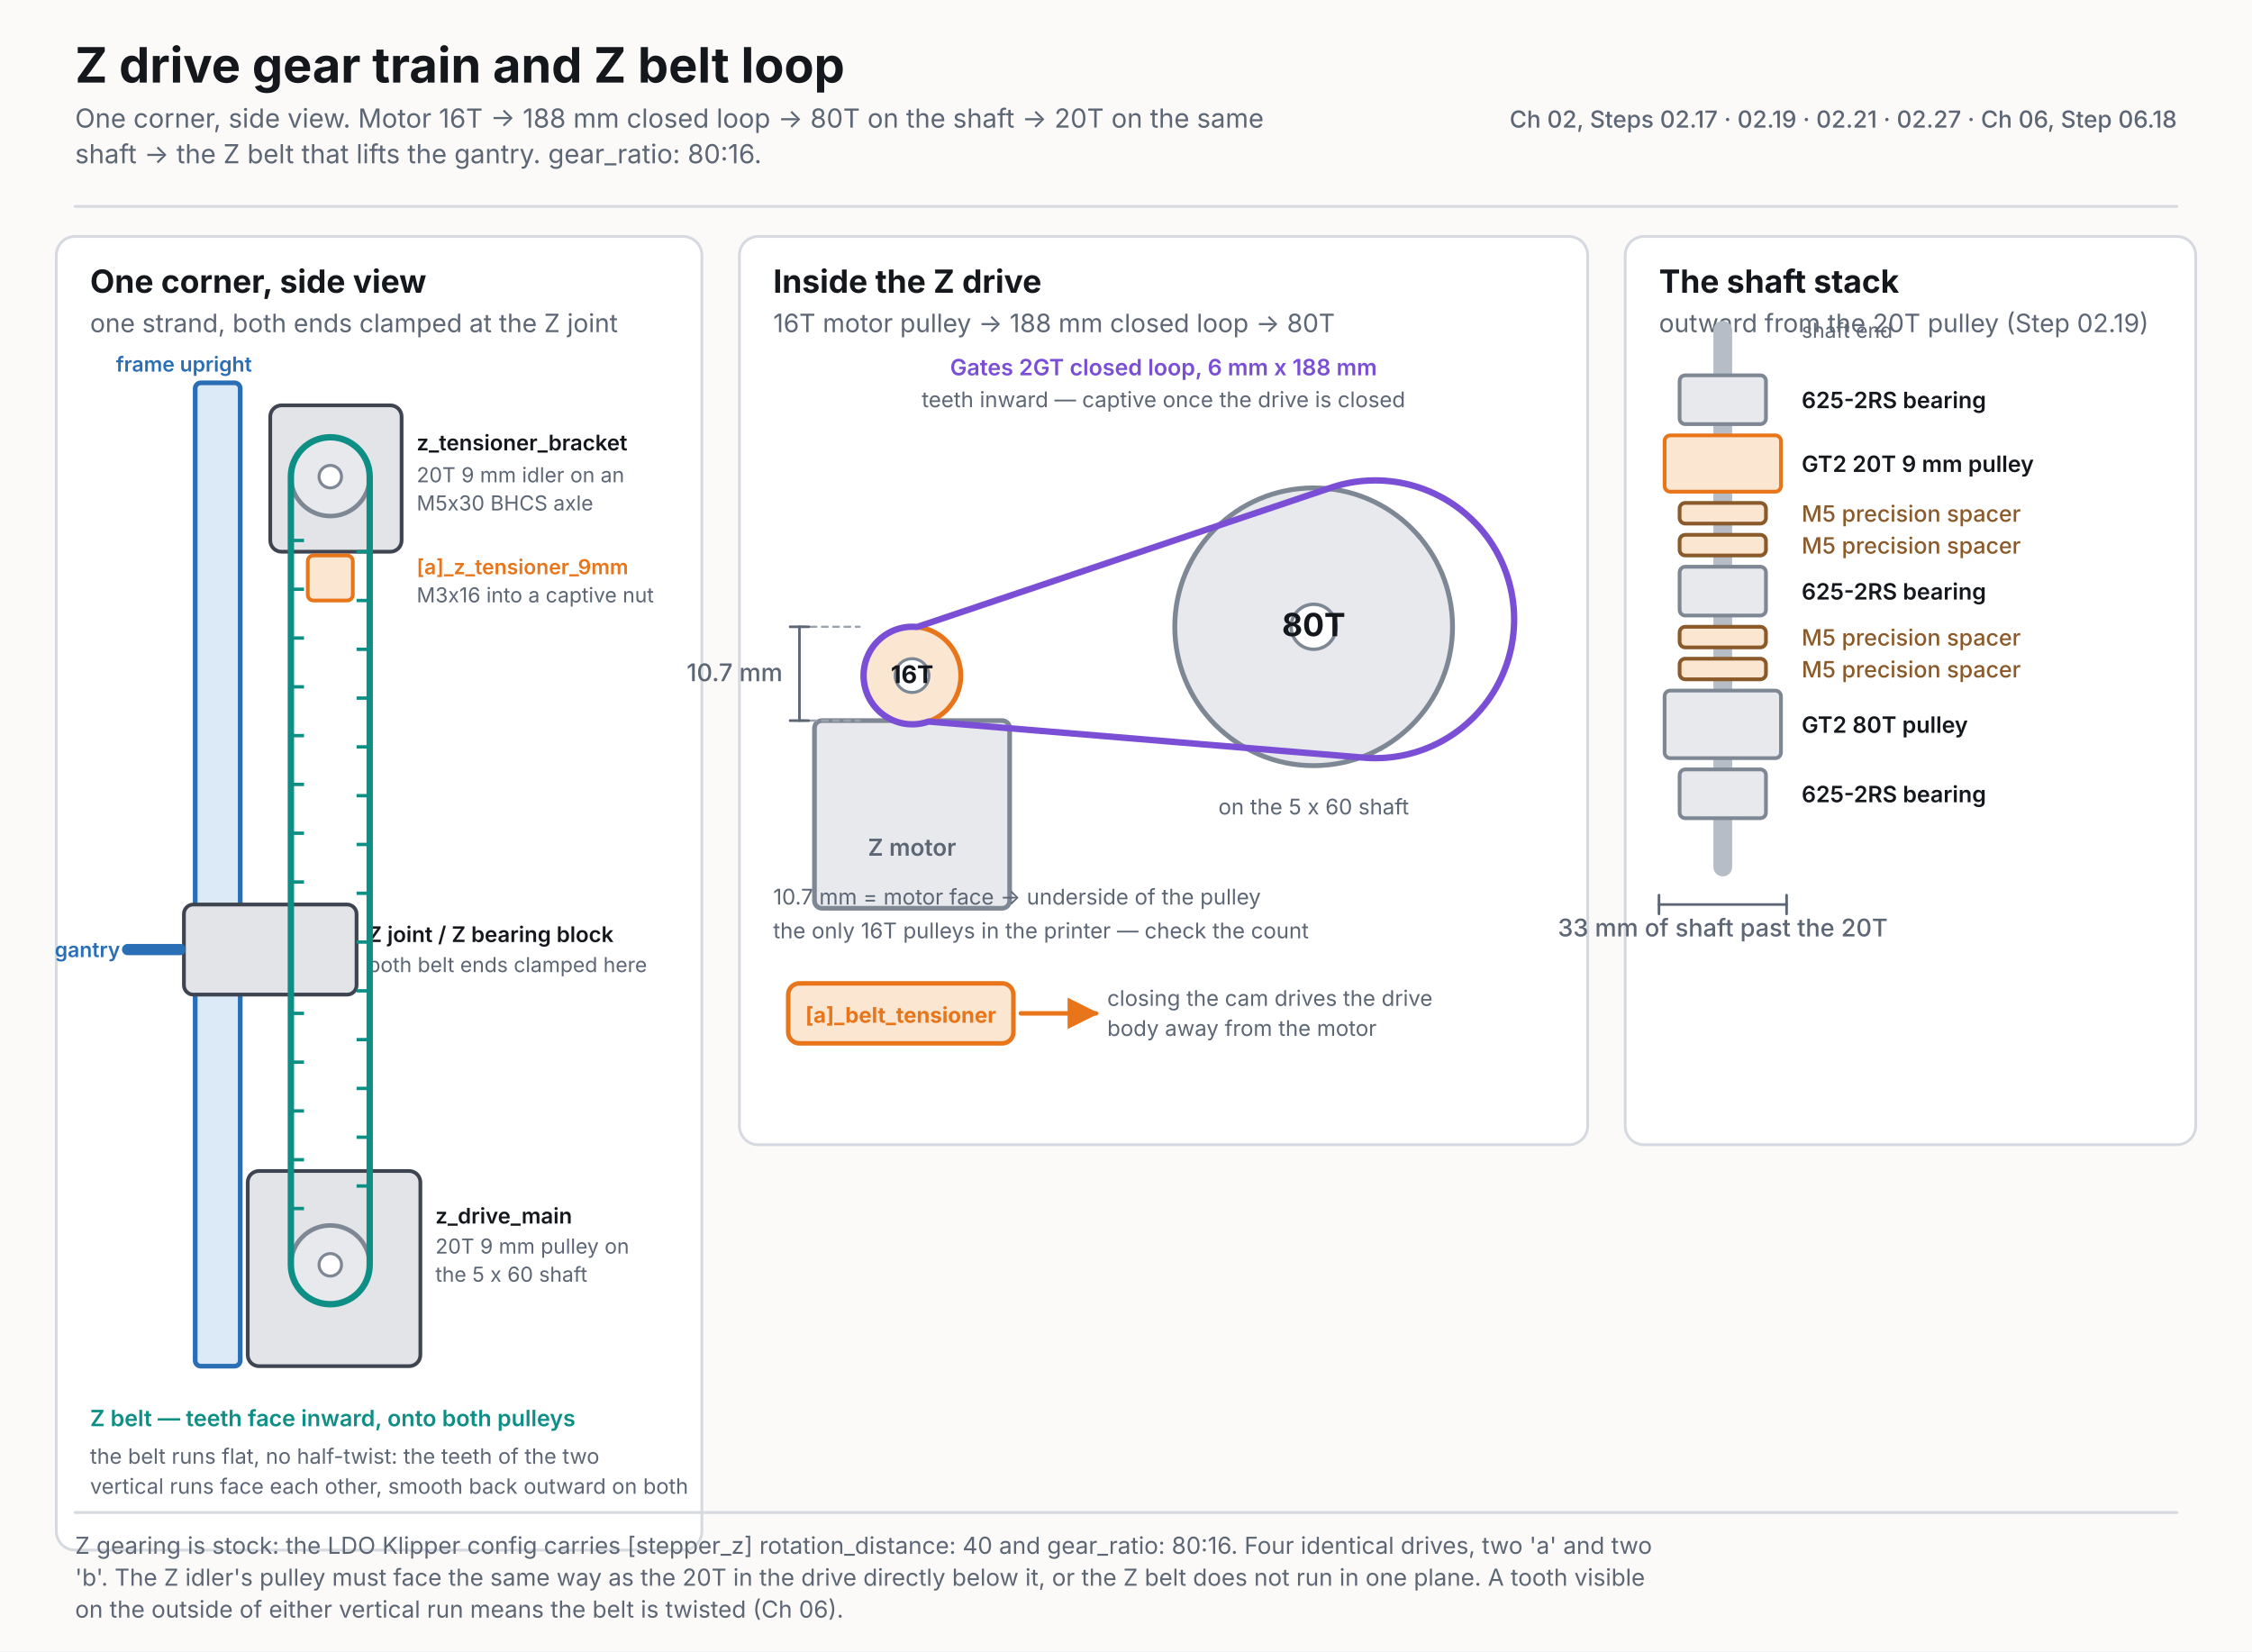
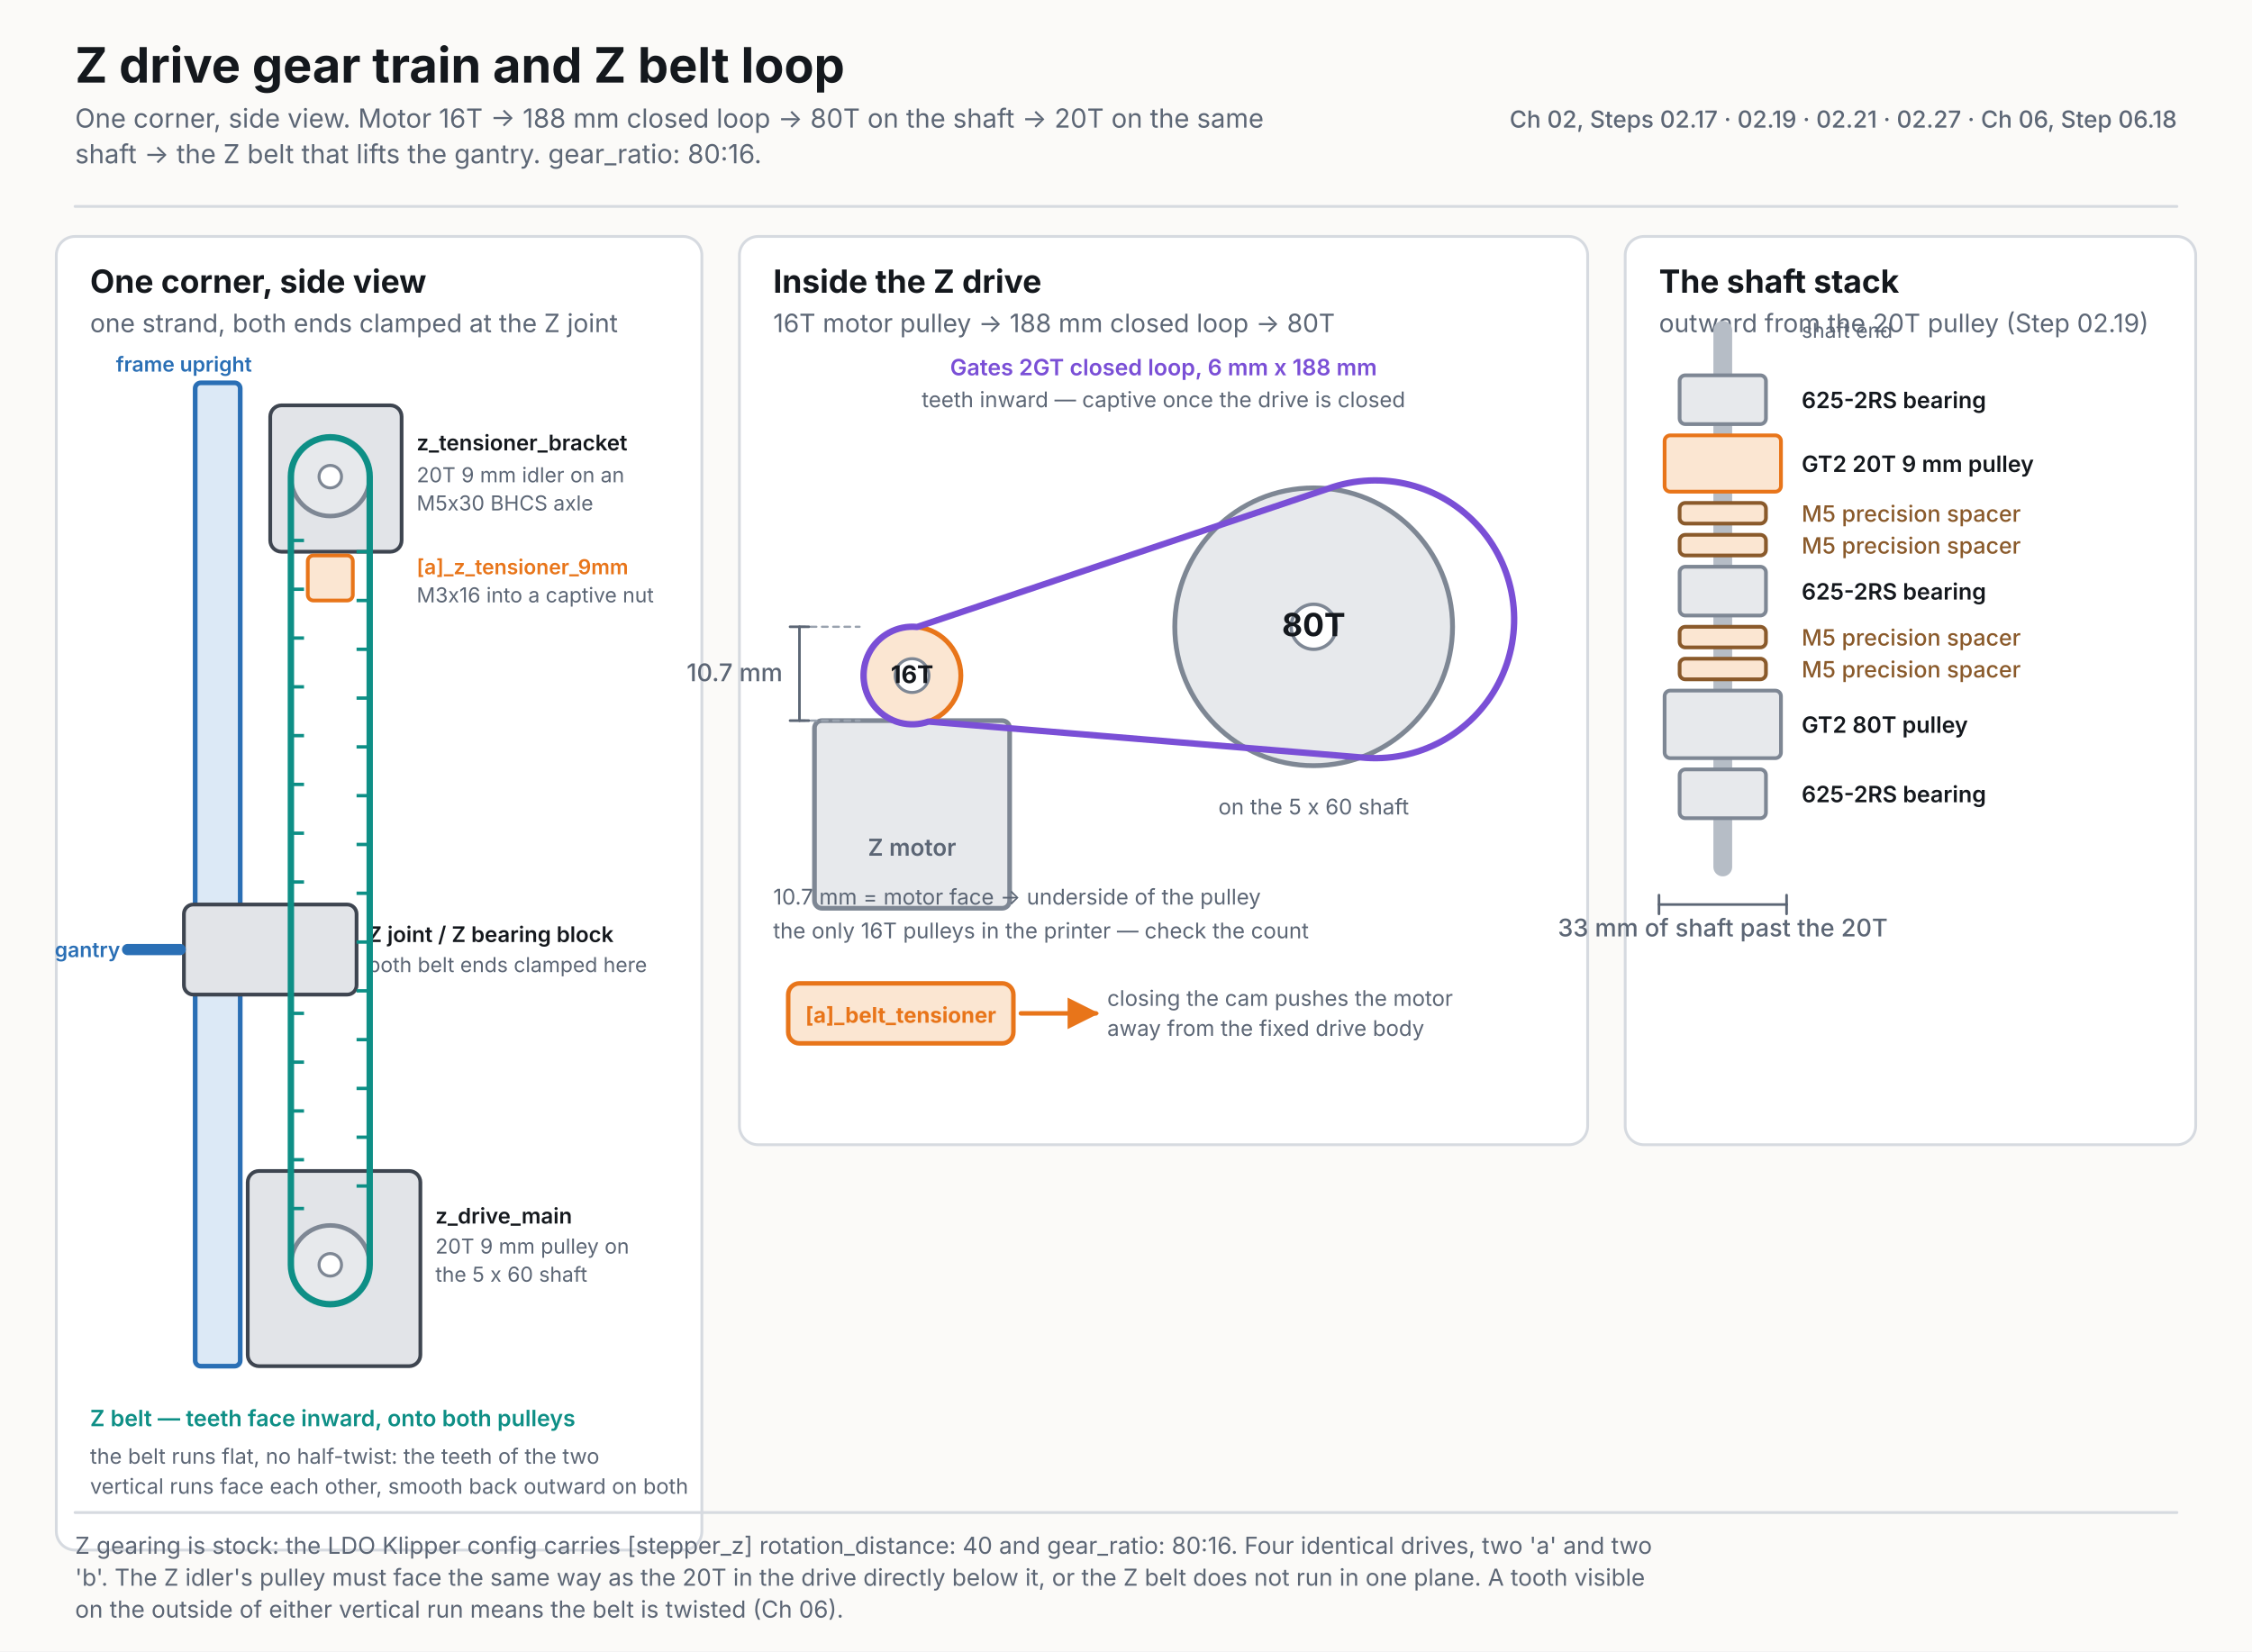
<svg xmlns="http://www.w3.org/2000/svg" viewBox="0 0 1200 880" width="1200" height="880" role="img" aria-label="Voron 2.4r2 — Z drive gear train and Z belt loop" style="color:#14181D">
  <defs>
    <marker id="arw" viewBox="0 0 10 10" refX="9" refY="5" markerWidth="7" markerHeight="7" orient="auto-start-reverse">
      <path d="M0,0 L10,5 L0,10 z" fill="#14181D" />
    </marker>
    <marker id="arwm" viewBox="0 0 10 10" refX="9" refY="5" markerWidth="7" markerHeight="7" orient="auto-start-reverse">
      <path d="M0,0 L10,5 L0,10 z" fill="#5C6675" />
    </marker>
    <marker id="arwa" viewBox="0 0 10 10" refX="9" refY="5" markerWidth="6.5" markerHeight="6.5" orient="auto-start-reverse">
      <path d="M0,0 L10,5 L0,10 z" fill="#0E8F86" />
    </marker>
    <marker id="arwb" viewBox="0 0 10 10" refX="9" refY="5" markerWidth="6.5" markerHeight="6.5" orient="auto-start-reverse">
      <path d="M0,0 L10,5 L0,10 z" fill="#7A4FD6" />
    </marker>
    <marker id="arwo" viewBox="0 0 10 10" refX="9" refY="5" markerWidth="7" markerHeight="7" orient="auto-start-reverse">
      <path d="M0,0 L10,5 L0,10 z" fill="#E8751A" />
    </marker>
    <marker id="arwr" viewBox="0 0 10 10" refX="9" refY="5" markerWidth="7" markerHeight="7" orient="auto-start-reverse">
      <path d="M0,0 L10,5 L0,10 z" fill="#C0392B" />
    </marker>
    <marker id="arwg" viewBox="0 0 10 10" refX="9" refY="5" markerWidth="7" markerHeight="7" orient="auto-start-reverse">
      <path d="M0,0 L10,5 L0,10 z" fill="#2E7D32" />
    </marker>
    <pattern id="hatch" width="7" height="7" patternTransform="rotate(45)" patternUnits="userSpaceOnUse">
      <line x1="0" y1="0" x2="0" y2="7" stroke="#9AA3AF" stroke-width="2.6" />
    </pattern>
  </defs>
  <rect width="1200" height="880" fill="#FBFAF8" />
  <text x="40.0" y="44.0" font-family="Inter, -apple-system, BlinkMacSystemFont, 'Segoe UI', Roboto, 'Helvetica Neue', Arial, sans-serif" font-size="26" font-weight="700" text-anchor="start" fill="currentColor" letter-spacing="0">Z drive gear train and Z belt loop</text>
  <text x="40.0" y="68.0" font-family="Inter, -apple-system, BlinkMacSystemFont, 'Segoe UI', Roboto, 'Helvetica Neue', Arial, sans-serif" font-size="14" font-weight="400" text-anchor="start" fill="#5C6675" letter-spacing="0">One corner, side view. Motor 16T → 188 mm closed loop → 80T on the shaft → 20T on the same</text>
  <text x="40.0" y="87.0" font-family="Inter, -apple-system, BlinkMacSystemFont, 'Segoe UI', Roboto, 'Helvetica Neue', Arial, sans-serif" font-size="14" font-weight="400" text-anchor="start" fill="#5C6675" letter-spacing="0">shaft → the Z belt that lifts the gantry. gear_ratio: 80:16.</text>
  <text x="1160.0" y="68.0" font-family="Inter, -apple-system, BlinkMacSystemFont, 'Segoe UI', Roboto, 'Helvetica Neue', Arial, sans-serif" font-size="12.5" font-weight="500" text-anchor="end" fill="#5C6675" letter-spacing="0">Ch 02, Steps 02.17 · 02.19 · 02.21 · 02.27 · Ch 06, Step 06.18</text>
  <line x1="40.0" y1="110.0" x2="1160.0" y2="110.0" stroke="#D6DAE0" stroke-width="1.5" stroke-linecap="round" />
  <rect x="30.0" y="126.0" width="344.0" height="700.0" rx="10" fill="#FFFFFF" stroke="#D6DAE0" stroke-width="1.5" />
  <text x="48.0" y="156.0" font-family="Inter, -apple-system, BlinkMacSystemFont, 'Segoe UI', Roboto, 'Helvetica Neue', Arial, sans-serif" font-size="17" font-weight="700" text-anchor="start" fill="currentColor" letter-spacing="0">One corner, side view</text>
  <text x="48.0" y="177.0" font-family="Inter, -apple-system, BlinkMacSystemFont, 'Segoe UI', Roboto, 'Helvetica Neue', Arial, sans-serif" font-size="13.5" font-weight="400" text-anchor="start" fill="#5C6675" letter-spacing="0">one strand, both ends clamped at the Z joint</text>
  <rect x="104.0" y="204.0" width="24.0" height="524.0" rx="3" fill="#DCE9F6" stroke="#2A6FB5" stroke-width="2.5" />
  <text x="98.0" y="198.0" font-family="Inter, -apple-system, BlinkMacSystemFont, 'Segoe UI', Roboto, 'Helvetica Neue', Arial, sans-serif" font-size="11" font-weight="600" text-anchor="middle" fill="#2A6FB5" letter-spacing="0">frame upright</text>
  <rect x="144.0" y="216.0" width="70.0" height="78.0" rx="6" fill="#E2E4E8" stroke="#3E4550" stroke-width="2" />
  <circle cx="176.0" cy="254.0" r="21.0" fill="#E7E9EC" stroke="#7E8794" stroke-width="2.4" />
  <circle cx="176.0" cy="254.0" r="6.0" fill="#FFFFFF" stroke="#7E8794" stroke-width="1.6" />
  <text x="222.0" y="240.0" font-family="Inter, -apple-system, BlinkMacSystemFont, 'Segoe UI', Roboto, 'Helvetica Neue', Arial, sans-serif" font-size="11.5" font-weight="600" text-anchor="start" fill="currentColor" letter-spacing="0">z_tensioner_bracket</text>
  <text x="222.0" y="257.0" font-family="Inter, -apple-system, BlinkMacSystemFont, 'Segoe UI', Roboto, 'Helvetica Neue', Arial, sans-serif" font-size="11" font-weight="400" text-anchor="start" fill="#5C6675" letter-spacing="0">20T 9 mm idler on an</text>
  <text x="222.0" y="272.0" font-family="Inter, -apple-system, BlinkMacSystemFont, 'Segoe UI', Roboto, 'Helvetica Neue', Arial, sans-serif" font-size="11" font-weight="400" text-anchor="start" fill="#5C6675" letter-spacing="0">M5x30 BHCS axle</text>
  <rect x="164.0" y="296.0" width="24.0" height="24.0" rx="3" fill="#FBE6D2" stroke="#E8751A" stroke-width="2" />
  <text x="222.0" y="306.0" font-family="Inter, -apple-system, BlinkMacSystemFont, 'Segoe UI', Roboto, 'Helvetica Neue', Arial, sans-serif" font-size="11" font-weight="600" text-anchor="start" fill="#E8751A" letter-spacing="0">[a]_z_tensioner_9mm</text>
  <text x="222.0" y="321.0" font-family="Inter, -apple-system, BlinkMacSystemFont, 'Segoe UI', Roboto, 'Helvetica Neue', Arial, sans-serif" font-size="11" font-weight="400" text-anchor="start" fill="#5C6675" letter-spacing="0">M3x16 into a captive nut</text>
  <rect x="132.0" y="624.0" width="92.0" height="104.0" rx="6" fill="#E2E4E8" stroke="#3E4550" stroke-width="2" />
  <circle cx="176.0" cy="674.0" r="21.0" fill="#E7E9EC" stroke="#7E8794" stroke-width="2.4" />
  <circle cx="176.0" cy="674.0" r="6.0" fill="#FFFFFF" stroke="#7E8794" stroke-width="1.6" />
  <text x="232.0" y="652.0" font-family="Inter, -apple-system, BlinkMacSystemFont, 'Segoe UI', Roboto, 'Helvetica Neue', Arial, sans-serif" font-size="11.5" font-weight="600" text-anchor="start" fill="currentColor" letter-spacing="0">z_drive_main</text>
  <text x="232.0" y="668.0" font-family="Inter, -apple-system, BlinkMacSystemFont, 'Segoe UI', Roboto, 'Helvetica Neue', Arial, sans-serif" font-size="11" font-weight="400" text-anchor="start" fill="#5C6675" letter-spacing="0">20T 9 mm pulley on</text>
  <text x="232.0" y="683.0" font-family="Inter, -apple-system, BlinkMacSystemFont, 'Segoe UI', Roboto, 'Helvetica Neue', Arial, sans-serif" font-size="11" font-weight="400" text-anchor="start" fill="#5C6675" letter-spacing="0">the 5 x 60 shaft</text>
  <rect x="98.0" y="482.0" width="92.0" height="48.0" rx="5" fill="#E2E4E8" stroke="#3E4550" stroke-width="2" />
  <text x="196.0" y="502.0" font-family="Inter, -apple-system, BlinkMacSystemFont, 'Segoe UI', Roboto, 'Helvetica Neue', Arial, sans-serif" font-size="11.5" font-weight="600" text-anchor="start" fill="currentColor" letter-spacing="0">Z joint / Z bearing block</text>
  <text x="196.0" y="518.0" font-family="Inter, -apple-system, BlinkMacSystemFont, 'Segoe UI', Roboto, 'Helvetica Neue', Arial, sans-serif" font-size="11" font-weight="400" text-anchor="start" fill="#5C6675" letter-spacing="0">both belt ends clamped here</text>
  <line x1="68.0" y1="506.0" x2="96.0" y2="506.0" stroke="#2A6FB5" stroke-width="6" stroke-linecap="round" />
  <text x="64.0" y="510.0" font-family="Inter, -apple-system, BlinkMacSystemFont, 'Segoe UI', Roboto, 'Helvetica Neue', Arial, sans-serif" font-size="11" font-weight="600" text-anchor="end" fill="#2A6FB5" letter-spacing="0">gantry</text>
  <path d="M 155 502 L 155 674 A 21 21 0 1 0 197 674 L 197 254 A 21 21 0 0 0 155 254 L 155 510" fill="none" stroke="#0E8F86" stroke-width="3.4" stroke-linecap="round" stroke-linejoin="round" />
  <line x1="155.0" y1="540.0" x2="162.0" y2="540.0" stroke="#0E8F86" stroke-width="1.8" stroke-linecap="butt" />
  <line x1="155.0" y1="566.0" x2="162.0" y2="566.0" stroke="#0E8F86" stroke-width="1.8" stroke-linecap="butt" />
  <line x1="155.0" y1="592.0" x2="162.0" y2="592.0" stroke="#0E8F86" stroke-width="1.8" stroke-linecap="butt" />
  <line x1="155.0" y1="618.0" x2="162.0" y2="618.0" stroke="#0E8F86" stroke-width="1.8" stroke-linecap="butt" />
  <line x1="155.0" y1="644.0" x2="162.0" y2="644.0" stroke="#0E8F86" stroke-width="1.8" stroke-linecap="butt" />
  <line x1="155.0" y1="288.0" x2="162.0" y2="288.0" stroke="#0E8F86" stroke-width="1.8" stroke-linecap="butt" />
  <line x1="155.0" y1="314.0" x2="162.0" y2="314.0" stroke="#0E8F86" stroke-width="1.8" stroke-linecap="butt" />
  <line x1="155.0" y1="340.0" x2="162.0" y2="340.0" stroke="#0E8F86" stroke-width="1.8" stroke-linecap="butt" />
  <line x1="155.0" y1="366.0" x2="162.0" y2="366.0" stroke="#0E8F86" stroke-width="1.8" stroke-linecap="butt" />
  <line x1="155.0" y1="392.0" x2="162.0" y2="392.0" stroke="#0E8F86" stroke-width="1.8" stroke-linecap="butt" />
  <line x1="155.0" y1="418.0" x2="162.0" y2="418.0" stroke="#0E8F86" stroke-width="1.8" stroke-linecap="butt" />
  <line x1="155.0" y1="444.0" x2="162.0" y2="444.0" stroke="#0E8F86" stroke-width="1.8" stroke-linecap="butt" />
  <line x1="155.0" y1="470.0" x2="162.0" y2="470.0" stroke="#0E8F86" stroke-width="1.8" stroke-linecap="butt" />
  <line x1="197.0" y1="294.0" x2="190.0" y2="294.0" stroke="#0E8F86" stroke-width="1.8" stroke-linecap="butt" />
  <line x1="197.0" y1="320.0" x2="190.0" y2="320.0" stroke="#0E8F86" stroke-width="1.8" stroke-linecap="butt" />
  <line x1="197.0" y1="346.0" x2="190.0" y2="346.0" stroke="#0E8F86" stroke-width="1.8" stroke-linecap="butt" />
  <line x1="197.0" y1="372.0" x2="190.0" y2="372.0" stroke="#0E8F86" stroke-width="1.8" stroke-linecap="butt" />
  <line x1="197.0" y1="398.0" x2="190.0" y2="398.0" stroke="#0E8F86" stroke-width="1.8" stroke-linecap="butt" />
  <line x1="197.0" y1="424.0" x2="190.0" y2="424.0" stroke="#0E8F86" stroke-width="1.8" stroke-linecap="butt" />
  <line x1="197.0" y1="450.0" x2="190.0" y2="450.0" stroke="#0E8F86" stroke-width="1.8" stroke-linecap="butt" />
  <line x1="197.0" y1="476.0" x2="190.0" y2="476.0" stroke="#0E8F86" stroke-width="1.8" stroke-linecap="butt" />
  <line x1="197.0" y1="502.0" x2="190.0" y2="502.0" stroke="#0E8F86" stroke-width="1.8" stroke-linecap="butt" />
  <line x1="197.0" y1="528.0" x2="190.0" y2="528.0" stroke="#0E8F86" stroke-width="1.8" stroke-linecap="butt" />
  <line x1="197.0" y1="554.0" x2="190.0" y2="554.0" stroke="#0E8F86" stroke-width="1.8" stroke-linecap="butt" />
  <line x1="197.0" y1="580.0" x2="190.0" y2="580.0" stroke="#0E8F86" stroke-width="1.8" stroke-linecap="butt" />
  <line x1="197.0" y1="606.0" x2="190.0" y2="606.0" stroke="#0E8F86" stroke-width="1.8" stroke-linecap="butt" />
  <line x1="197.0" y1="632.0" x2="190.0" y2="632.0" stroke="#0E8F86" stroke-width="1.8" stroke-linecap="butt" />
  <text x="48.0" y="760.0" font-family="Inter, -apple-system, BlinkMacSystemFont, 'Segoe UI', Roboto, 'Helvetica Neue', Arial, sans-serif" font-size="12" font-weight="600" text-anchor="start" fill="#0E8F86" letter-spacing="0">Z belt — teeth face inward, onto both pulleys</text>
  <text x="48.0" y="780.0" font-family="Inter, -apple-system, BlinkMacSystemFont, 'Segoe UI', Roboto, 'Helvetica Neue', Arial, sans-serif" font-size="11.3" font-weight="400" text-anchor="start" fill="#5C6675" letter-spacing="0">the belt runs flat, no half-twist: the teeth of the two</text>
  <text x="48.0" y="796.0" font-family="Inter, -apple-system, BlinkMacSystemFont, 'Segoe UI', Roboto, 'Helvetica Neue', Arial, sans-serif" font-size="11.3" font-weight="400" text-anchor="start" fill="#5C6675" letter-spacing="0">vertical runs face each other, smooth back outward on both</text>
  <rect x="394.0" y="126.0" width="452.0" height="484.0" rx="10" fill="#FFFFFF" stroke="#D6DAE0" stroke-width="1.5" />
  <text x="412.0" y="156.0" font-family="Inter, -apple-system, BlinkMacSystemFont, 'Segoe UI', Roboto, 'Helvetica Neue', Arial, sans-serif" font-size="17" font-weight="700" text-anchor="start" fill="currentColor" letter-spacing="0">Inside the Z drive</text>
  <text x="412.0" y="177.0" font-family="Inter, -apple-system, BlinkMacSystemFont, 'Segoe UI', Roboto, 'Helvetica Neue', Arial, sans-serif" font-size="13.5" font-weight="400" text-anchor="start" fill="#5C6675" letter-spacing="0">16T motor pulley → 188 mm closed loop → 80T</text>
  <rect x="434.0" y="384.0" width="104.0" height="100.0" rx="4" fill="#E7E9EC" stroke="#7E8794" stroke-width="2.5" />
  <text x="486.0" y="456.0" font-family="Inter, -apple-system, BlinkMacSystemFont, 'Segoe UI', Roboto, 'Helvetica Neue', Arial, sans-serif" font-size="12.5" font-weight="600" text-anchor="middle" fill="#5C6675" letter-spacing="0">Z motor</text>
  <circle cx="486.0" cy="360.0" r="26.0" fill="#FBE6D2" stroke="#E8751A" stroke-width="2.6" />
  <circle cx="486.0" cy="360.0" r="9.0" fill="#FFFFFF" stroke="#7E8794" stroke-width="1.6" />
  <text x="486.0" y="364.0" font-family="Inter, -apple-system, BlinkMacSystemFont, 'Segoe UI', Roboto, 'Helvetica Neue', Arial, sans-serif" font-size="13" font-weight="700" text-anchor="middle" fill="currentColor" letter-spacing="0">16T</text>
  <line x1="426.0" y1="384.0" x2="458.0" y2="384.0" stroke="#9AA3AF" stroke-width="1.2" stroke-linecap="round" stroke-dasharray="3 3" />
  <line x1="426.0" y1="334.0" x2="458.0" y2="334.0" stroke="#9AA3AF" stroke-width="1.2" stroke-linecap="round" stroke-dasharray="3 3" />
  <line x1="426.0" y1="334.0" x2="426.0" y2="384.0" stroke="#5C6675" stroke-width="1.4" stroke-linecap="round" />
  <line x1="421.0" y1="334.0" x2="431.0" y2="334.0" stroke="#5C6675" stroke-width="1.4" stroke-linecap="round" />
  <line x1="421.0" y1="384.0" x2="431.0" y2="384.0" stroke="#5C6675" stroke-width="1.4" stroke-linecap="round" />
  <text x="417.0" y="363.0" font-family="Inter, -apple-system, BlinkMacSystemFont, 'Segoe UI', Roboto, 'Helvetica Neue', Arial, sans-serif" font-size="13" font-weight="500" text-anchor="end" fill="#5C6675" letter-spacing="0">10.7 mm</text>
  <text x="412.0" y="482.0" font-family="Inter, -apple-system, BlinkMacSystemFont, 'Segoe UI', Roboto, 'Helvetica Neue', Arial, sans-serif" font-size="11.5" font-weight="400" text-anchor="start" fill="#5C6675" letter-spacing="0">10.7 mm = motor face → underside of the pulley</text>
  <text x="412.0" y="500.0" font-family="Inter, -apple-system, BlinkMacSystemFont, 'Segoe UI', Roboto, 'Helvetica Neue', Arial, sans-serif" font-size="11.5" font-weight="400" text-anchor="start" fill="#5C6675" letter-spacing="0">the only 16T pulleys in the printer — check the count</text>
  <circle cx="700.0" cy="334.0" r="74.0" fill="#E7E9EC" stroke="#7E8794" stroke-width="2.6" />
  <circle cx="700.0" cy="334.0" r="12.0" fill="#FFFFFF" stroke="#7E8794" stroke-width="1.8" />
  <text x="700.0" y="339.0" font-family="Inter, -apple-system, BlinkMacSystemFont, 'Segoe UI', Roboto, 'Helvetica Neue', Arial, sans-serif" font-size="17" font-weight="700" text-anchor="middle" fill="currentColor" letter-spacing="0">80T</text>
  <text x="700.0" y="434.0" font-family="Inter, -apple-system, BlinkMacSystemFont, 'Segoe UI', Roboto, 'Helvetica Neue', Arial, sans-serif" font-size="11.5" font-weight="400" text-anchor="middle" fill="#5C6675" letter-spacing="0">on the 5 x 60 shaft</text>
  <path d="M 494.8 384.5 L 725.1 403.6 A 74 74 0 1 0 707.7 260.4 L 488.7 334.1 A 26 26 0 1 0 494.8 384.5 Z" fill="none" stroke="#7A4FD6" stroke-width="3.4" stroke-linecap="round" stroke-linejoin="round" />
  <text x="620.0" y="200.0" font-family="Inter, -apple-system, BlinkMacSystemFont, 'Segoe UI', Roboto, 'Helvetica Neue', Arial, sans-serif" font-size="12" font-weight="600" text-anchor="middle" fill="#7A4FD6" letter-spacing="0">Gates 2GT closed loop, 6 mm x 188 mm</text>
  <text x="620.0" y="217.0" font-family="Inter, -apple-system, BlinkMacSystemFont, 'Segoe UI', Roboto, 'Helvetica Neue', Arial, sans-serif" font-size="11.5" font-weight="400" text-anchor="middle" fill="#5C6675" letter-spacing="0">teeth inward — captive once the drive is closed</text>
  <rect x="420.0" y="524.0" width="120.0" height="32.0" rx="6" fill="#FBE6D2" stroke="#E8751A" stroke-width="2.4" />
  <text x="480.0" y="545.0" font-family="Inter, -apple-system, BlinkMacSystemFont, 'Segoe UI', Roboto, 'Helvetica Neue', Arial, sans-serif" font-size="11.5" font-weight="700" text-anchor="middle" fill="#E8751A" letter-spacing="0">[a]_belt_tensioner</text>
  <path d="M 544 540 L 584 540" fill="none" stroke="#E8751A" stroke-width="2.4" stroke-linecap="round" stroke-linejoin="round" marker-end="url(#arwo)" />
-   <text x="590.0" y="536.0" font-family="Inter, -apple-system, BlinkMacSystemFont, 'Segoe UI', Roboto, 'Helvetica Neue', Arial, sans-serif" font-size="11.5" font-weight="400" text-anchor="start" fill="#5C6675" letter-spacing="0">closing the cam drives the drive</text>
-   <text x="590.0" y="552.0" font-family="Inter, -apple-system, BlinkMacSystemFont, 'Segoe UI', Roboto, 'Helvetica Neue', Arial, sans-serif" font-size="11.5" font-weight="400" text-anchor="start" fill="#5C6675" letter-spacing="0">body away from the motor</text>
+   <text x="590.0" y="536.0" font-family="Inter, -apple-system, BlinkMacSystemFont, 'Segoe UI', Roboto, 'Helvetica Neue', Arial, sans-serif" font-size="11.5" font-weight="400" text-anchor="start" fill="#5C6675" letter-spacing="0">closing the cam pushes the motor</text>
+   <text x="590.0" y="552.0" font-family="Inter, -apple-system, BlinkMacSystemFont, 'Segoe UI', Roboto, 'Helvetica Neue', Arial, sans-serif" font-size="11.5" font-weight="400" text-anchor="start" fill="#5C6675" letter-spacing="0">away from the fixed drive body</text>
  <rect x="866.0" y="126.0" width="304.0" height="484.0" rx="10" fill="#FFFFFF" stroke="#D6DAE0" stroke-width="1.5" />
  <text x="884.0" y="156.0" font-family="Inter, -apple-system, BlinkMacSystemFont, 'Segoe UI', Roboto, 'Helvetica Neue', Arial, sans-serif" font-size="17" font-weight="700" text-anchor="start" fill="currentColor" letter-spacing="0">The shaft stack</text>
  <text x="884.0" y="177.0" font-family="Inter, -apple-system, BlinkMacSystemFont, 'Segoe UI', Roboto, 'Helvetica Neue', Arial, sans-serif" font-size="13.5" font-weight="400" text-anchor="start" fill="#5C6675" letter-spacing="0">outward from the 20T pulley (Step 02.19)</text>
  <line x1="918.0" y1="176.0" x2="918.0" y2="462.0" stroke="#B6BDC6" stroke-width="10" stroke-linecap="round" />
  <rect x="895.0" y="200.0" width="46.0" height="26.0" rx="3" fill="#E7E9EC" stroke="#7E8794" stroke-width="2" />
  <text x="960.0" y="217.5" font-family="Inter, -apple-system, BlinkMacSystemFont, 'Segoe UI', Roboto, 'Helvetica Neue', Arial, sans-serif" font-size="12" font-weight="600" text-anchor="start" fill="currentColor" letter-spacing="0">625-2RS bearing</text>
  <rect x="887.0" y="232.0" width="62.0" height="30.0" rx="3" fill="#FBE6D2" stroke="#E8751A" stroke-width="2" />
  <text x="960.0" y="251.5" font-family="Inter, -apple-system, BlinkMacSystemFont, 'Segoe UI', Roboto, 'Helvetica Neue', Arial, sans-serif" font-size="12" font-weight="600" text-anchor="start" fill="currentColor" letter-spacing="0">GT2 20T 9 mm pulley</text>
  <rect x="895.0" y="268.0" width="46.0" height="11.0" rx="3" fill="#FBE6D2" stroke="#8A5A2B" stroke-width="2" />
  <text x="960.0" y="278.0" font-family="Inter, -apple-system, BlinkMacSystemFont, 'Segoe UI', Roboto, 'Helvetica Neue', Arial, sans-serif" font-size="12" font-weight="500" text-anchor="start" fill="#8A5A2B" letter-spacing="0">M5 precision spacer</text>
  <rect x="895.0" y="285.0" width="46.0" height="11.0" rx="3" fill="#FBE6D2" stroke="#8A5A2B" stroke-width="2" />
  <text x="960.0" y="295.0" font-family="Inter, -apple-system, BlinkMacSystemFont, 'Segoe UI', Roboto, 'Helvetica Neue', Arial, sans-serif" font-size="12" font-weight="500" text-anchor="start" fill="#8A5A2B" letter-spacing="0">M5 precision spacer</text>
  <rect x="895.0" y="302.0" width="46.0" height="26.0" rx="3" fill="#E7E9EC" stroke="#7E8794" stroke-width="2" />
  <text x="960.0" y="319.5" font-family="Inter, -apple-system, BlinkMacSystemFont, 'Segoe UI', Roboto, 'Helvetica Neue', Arial, sans-serif" font-size="12" font-weight="600" text-anchor="start" fill="currentColor" letter-spacing="0">625-2RS bearing</text>
  <rect x="895.0" y="334.0" width="46.0" height="11.0" rx="3" fill="#FBE6D2" stroke="#8A5A2B" stroke-width="2" />
  <text x="960.0" y="344.0" font-family="Inter, -apple-system, BlinkMacSystemFont, 'Segoe UI', Roboto, 'Helvetica Neue', Arial, sans-serif" font-size="12" font-weight="500" text-anchor="start" fill="#8A5A2B" letter-spacing="0">M5 precision spacer</text>
  <rect x="895.0" y="351.0" width="46.0" height="11.0" rx="3" fill="#FBE6D2" stroke="#8A5A2B" stroke-width="2" />
  <text x="960.0" y="361.0" font-family="Inter, -apple-system, BlinkMacSystemFont, 'Segoe UI', Roboto, 'Helvetica Neue', Arial, sans-serif" font-size="12" font-weight="500" text-anchor="start" fill="#8A5A2B" letter-spacing="0">M5 precision spacer</text>
  <rect x="887.0" y="368.0" width="62.0" height="36.0" rx="3" fill="#E7E9EC" stroke="#7E8794" stroke-width="2" />
  <text x="960.0" y="390.5" font-family="Inter, -apple-system, BlinkMacSystemFont, 'Segoe UI', Roboto, 'Helvetica Neue', Arial, sans-serif" font-size="12" font-weight="600" text-anchor="start" fill="currentColor" letter-spacing="0">GT2 80T pulley</text>
  <rect x="895.0" y="410.0" width="46.0" height="26.0" rx="3" fill="#E7E9EC" stroke="#7E8794" stroke-width="2" />
  <text x="960.0" y="427.5" font-family="Inter, -apple-system, BlinkMacSystemFont, 'Segoe UI', Roboto, 'Helvetica Neue', Arial, sans-serif" font-size="12" font-weight="600" text-anchor="start" fill="currentColor" letter-spacing="0">625-2RS bearing</text>
  <text x="960.0" y="180.0" font-family="Inter, -apple-system, BlinkMacSystemFont, 'Segoe UI', Roboto, 'Helvetica Neue', Arial, sans-serif" font-size="11" font-weight="400" text-anchor="start" fill="#5C6675" letter-spacing="0">shaft end</text>
  <line x1="884.0" y1="482.0" x2="952.0" y2="482.0" stroke="#5C6675" stroke-width="1.4" stroke-linecap="round" />
  <line x1="884.0" y1="477.0" x2="884.0" y2="487.0" stroke="#5C6675" stroke-width="1.4" stroke-linecap="round" />
  <line x1="952.0" y1="477.0" x2="952.0" y2="487.0" stroke="#5C6675" stroke-width="1.4" stroke-linecap="round" />
  <text x="918.0" y="499.0" font-family="Inter, -apple-system, BlinkMacSystemFont, 'Segoe UI', Roboto, 'Helvetica Neue', Arial, sans-serif" font-size="13" font-weight="500" text-anchor="middle" fill="#5C6675" letter-spacing="0">33 mm of shaft past the 20T</text>
  <line x1="40.0" y1="806.0" x2="1160.0" y2="806.0" stroke="#D6DAE0" stroke-width="1.5" stroke-linecap="round" />
  <text x="40.0" y="828.0" font-family="Inter, -apple-system, BlinkMacSystemFont, 'Segoe UI', Roboto, 'Helvetica Neue', Arial, sans-serif" font-size="12.5" font-weight="400" text-anchor="start" fill="#5C6675" letter-spacing="0">Z gearing is stock: the LDO Klipper config carries [stepper_z] rotation_distance: 40 and gear_ratio: 80:16. Four identical drives, two 'a' and two</text>
  <text x="40.0" y="845.0" font-family="Inter, -apple-system, BlinkMacSystemFont, 'Segoe UI', Roboto, 'Helvetica Neue', Arial, sans-serif" font-size="12.5" font-weight="400" text-anchor="start" fill="#5C6675" letter-spacing="0">'b'. The Z idler's pulley must face the same way as the 20T in the drive directly below it, or the Z belt does not run in one plane. A tooth visible</text>
  <text x="40.0" y="862.0" font-family="Inter, -apple-system, BlinkMacSystemFont, 'Segoe UI', Roboto, 'Helvetica Neue', Arial, sans-serif" font-size="12.5" font-weight="400" text-anchor="start" fill="#5C6675" letter-spacing="0">on the outside of either vertical run means the belt is twisted (Ch 06).</text>
</svg>
